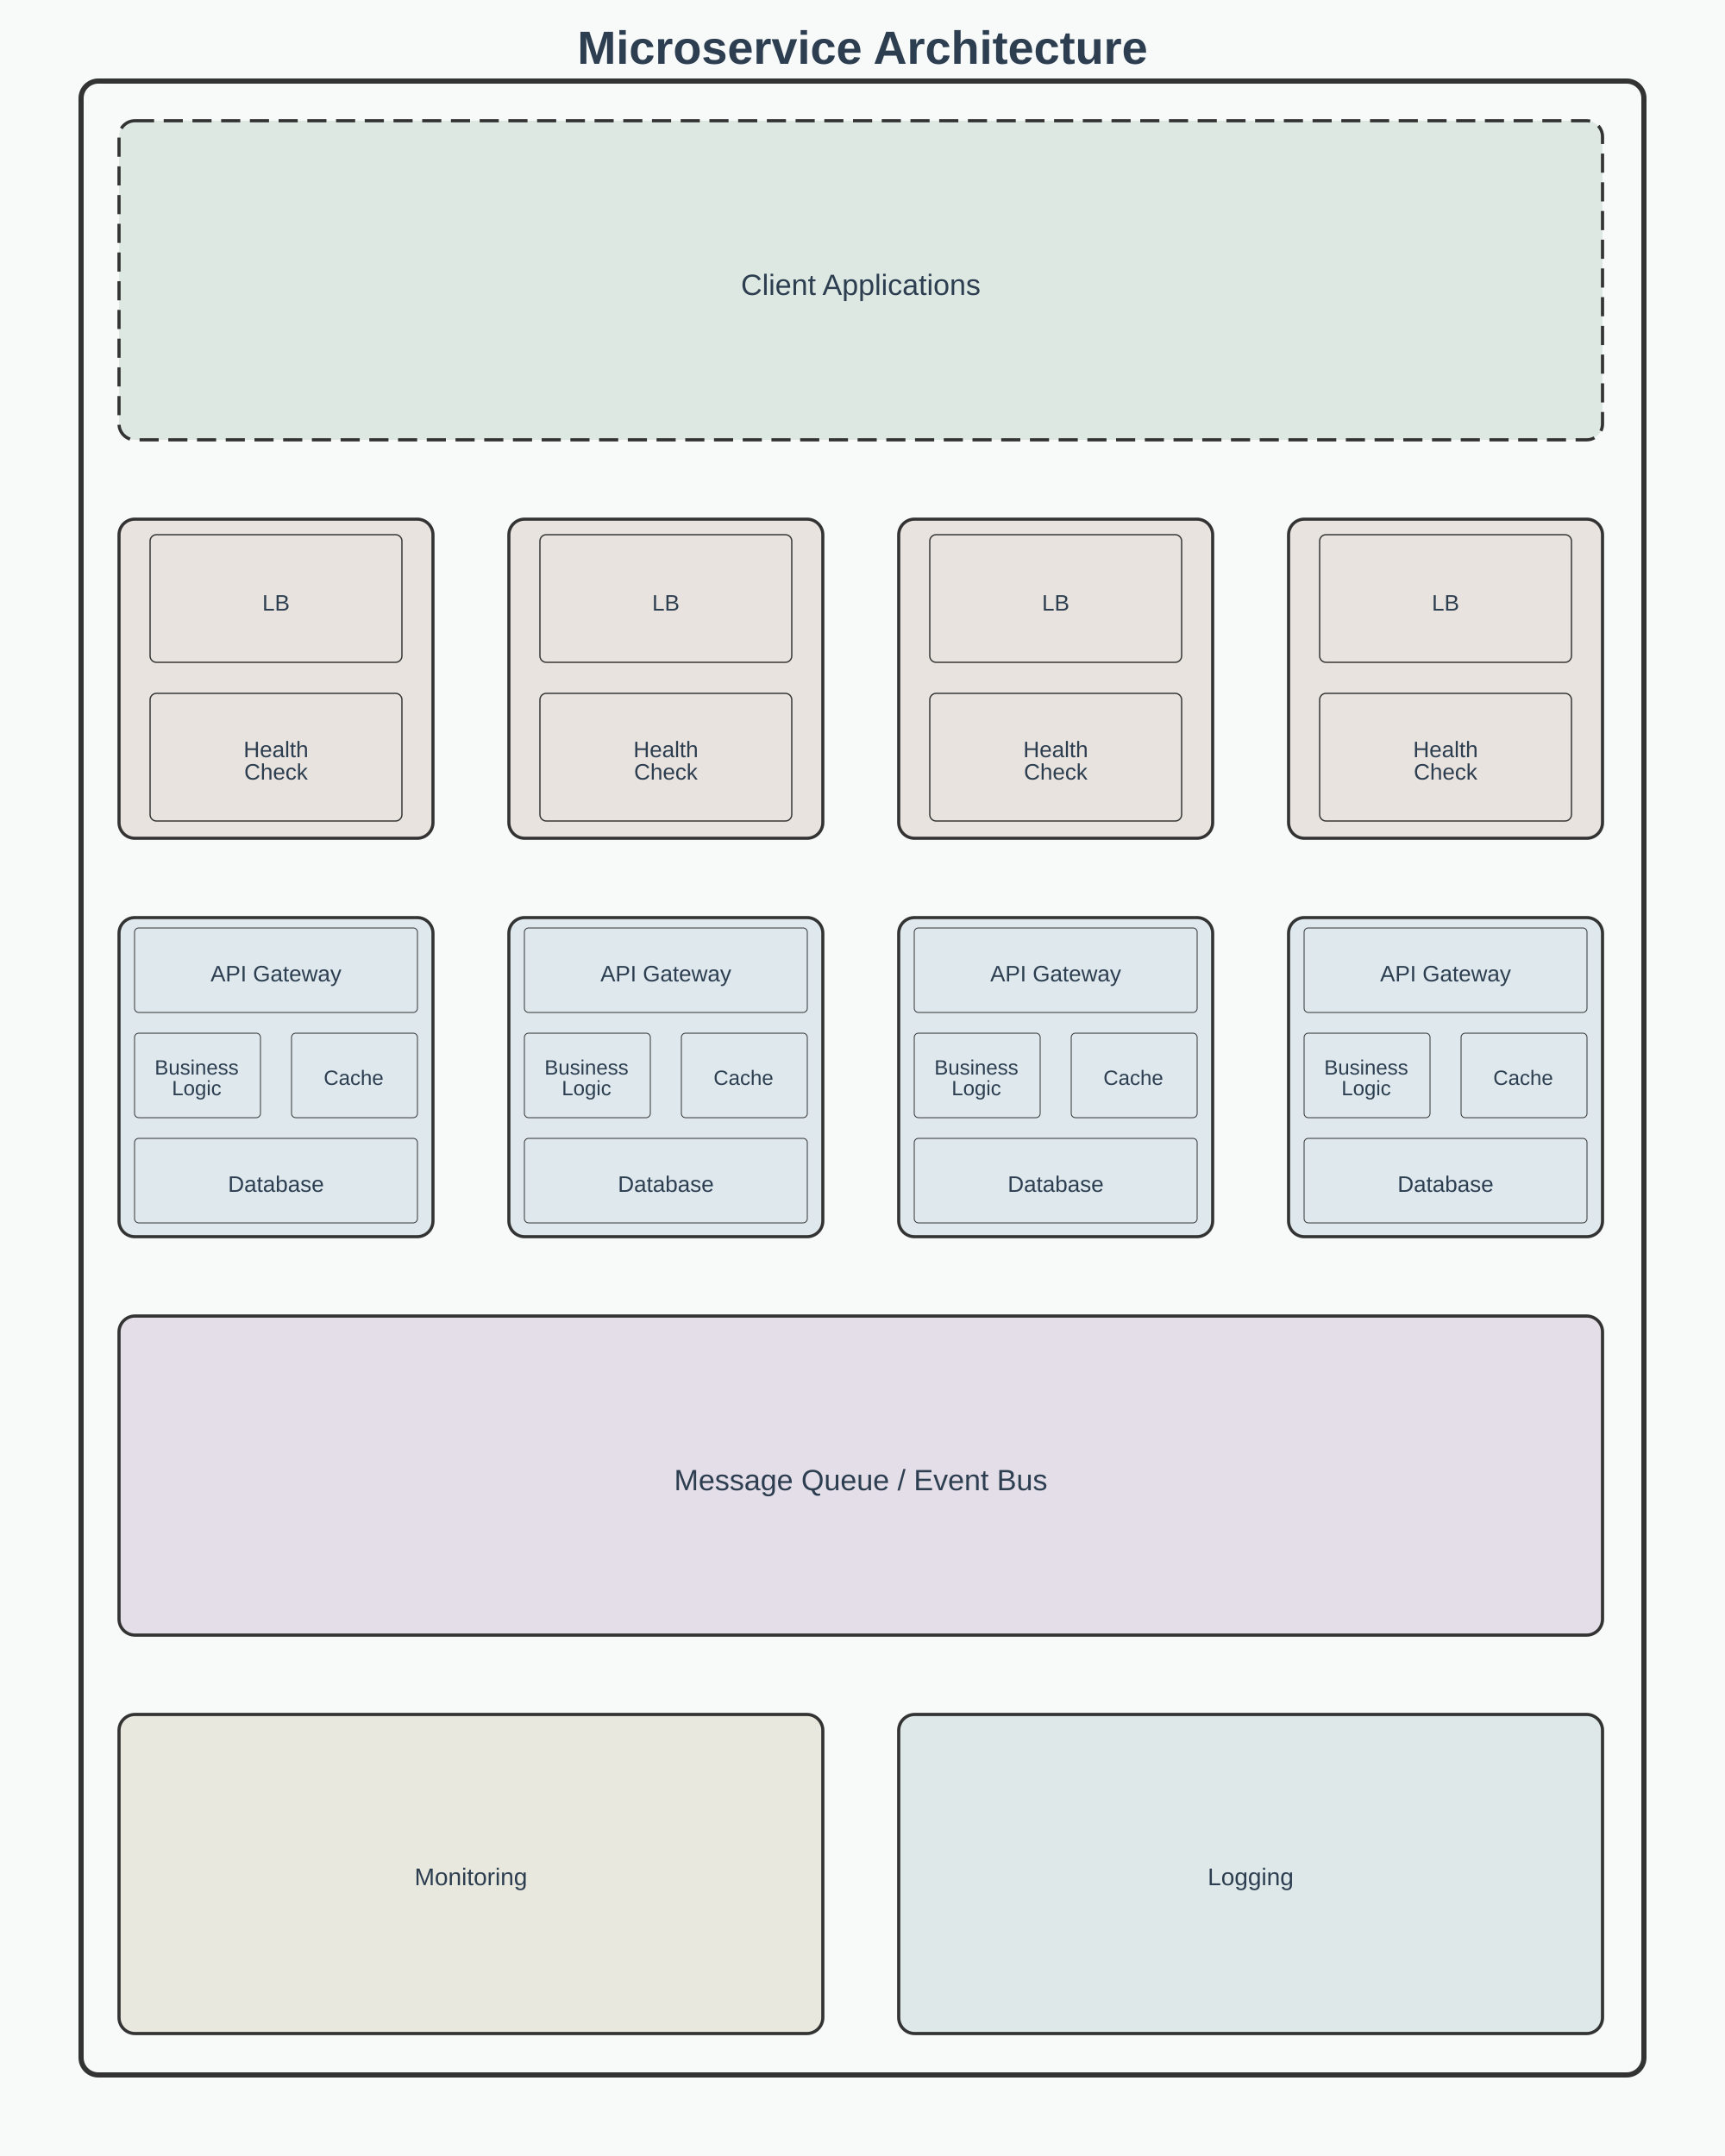
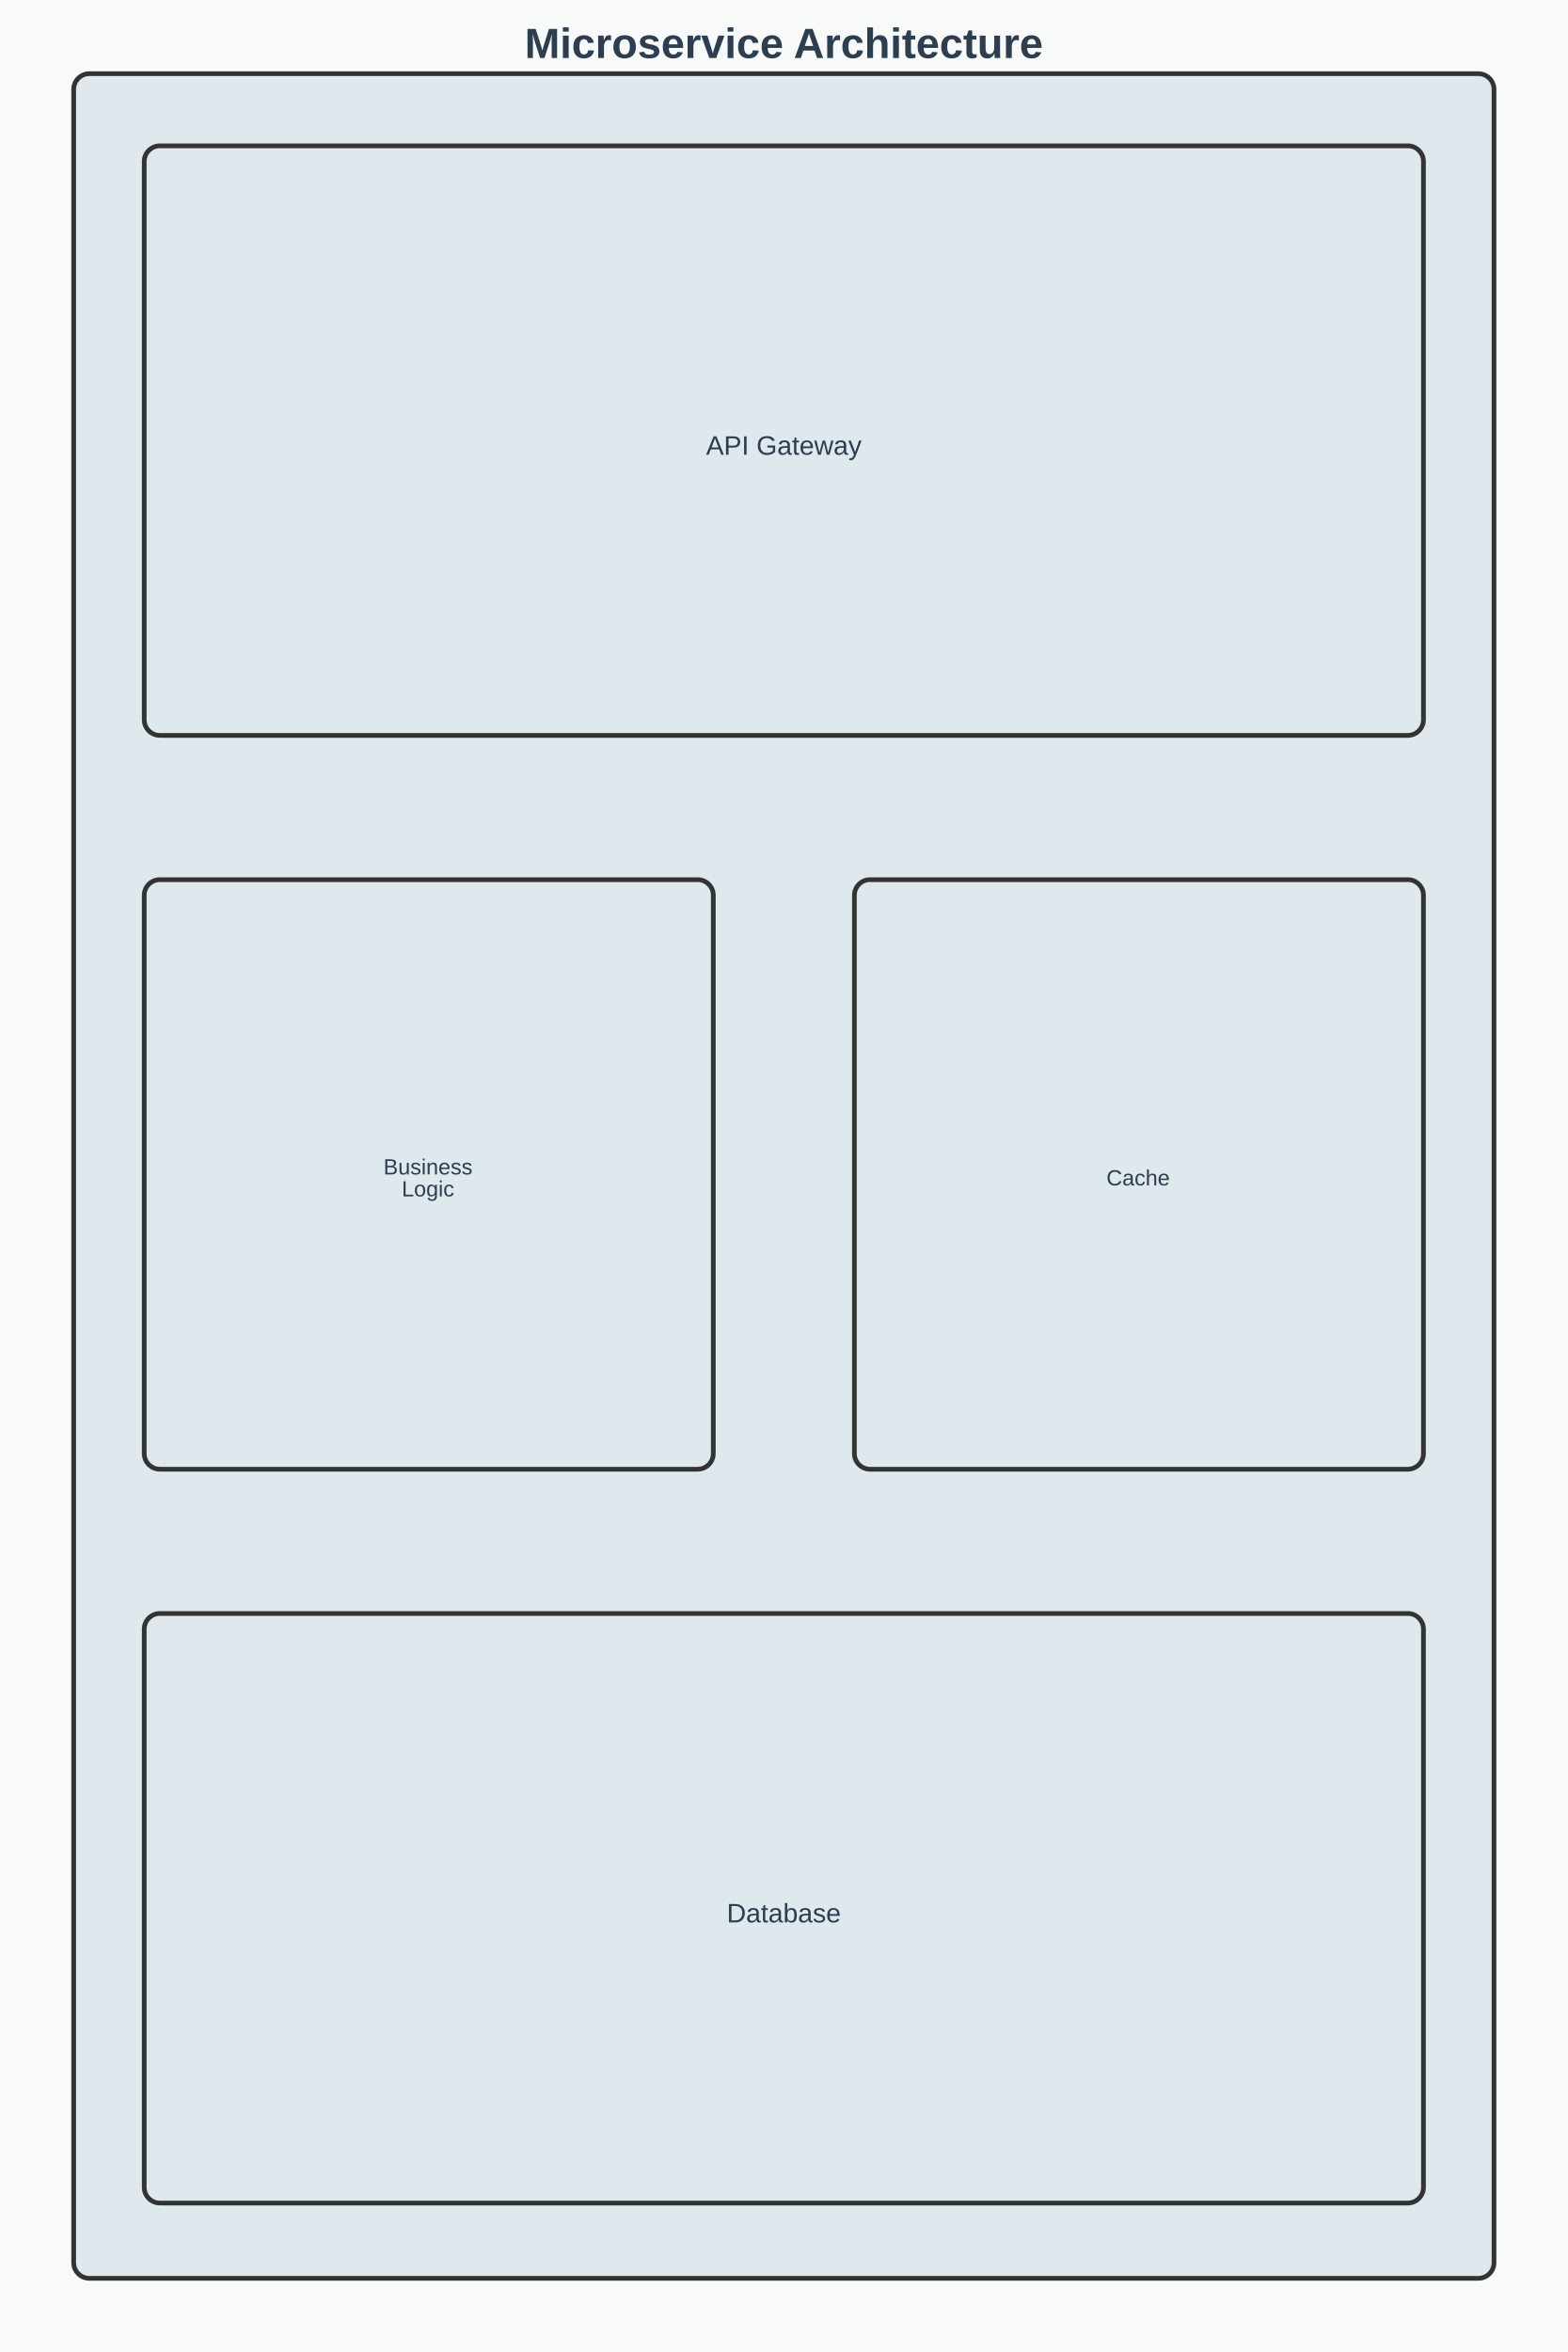
- <svg xmlns="http://www.w3.org/2000/svg" height="1250" viewBox="0 0 1000 1250" width="1000">
+ <svg xmlns="http://www.w3.org/2000/svg" height="1500" viewBox="0 0 1000 1500" width="1000">
  <rect fill="#F8F9F9" height="100%" width="100%" />
-   <rect fill="transparent" height="1156" rx="10" ry="10" stroke="#333" stroke-width="3" width="906" x="47" y="47" />
-   <rect fill="#DEE8E3" height="185" rx="9.25" ry="9.25" stroke="#333" stroke-dasharray="11.1,5.55" stroke-width="1.85" width="860" x="69" y="70" />
-   <rect fill="#E8E3DE" height="185" rx="9.1" ry="9.1" stroke="#333" stroke-width="1.82" width="182" x="69" y="301" />
-   <rect fill="transparent" height="74" rx="3.7" ry="3.7" stroke="#333" stroke-width="0.74" width="146" x="87" y="310" />
-   <rect fill="transparent" height="74" rx="3.7" ry="3.7" stroke="#333" stroke-width="0.74" width="146" x="87" y="402" />
-   <rect fill="#E8E3DE" height="185" rx="9.1" ry="9.1" stroke="#333" stroke-width="1.82" width="182" x="295" y="301" />
-   <rect fill="transparent" height="74" rx="3.7" ry="3.7" stroke="#333" stroke-width="0.74" width="146" x="313" y="310" />
-   <rect fill="transparent" height="74" rx="3.7" ry="3.7" stroke="#333" stroke-width="0.74" width="146" x="313" y="402" />
-   <rect fill="#E8E3DE" height="185" rx="9.1" ry="9.1" stroke="#333" stroke-width="1.82" width="182" x="521" y="301" />
-   <rect fill="transparent" height="74" rx="3.7" ry="3.7" stroke="#333" stroke-width="0.74" width="146" x="539" y="310" />
-   <rect fill="transparent" height="74" rx="3.7" ry="3.7" stroke="#333" stroke-width="0.74" width="146" x="539" y="402" />
-   <rect fill="#E8E3DE" height="185" rx="9.1" ry="9.1" stroke="#333" stroke-width="1.82" width="182" x="747" y="301" />
-   <rect fill="transparent" height="74" rx="3.7" ry="3.7" stroke="#333" stroke-width="0.74" width="146" x="765" y="310" />
-   <rect fill="transparent" height="74" rx="3.7" ry="3.7" stroke="#333" stroke-width="0.74" width="146" x="765" y="402" />
-   <rect fill="#DEE8ED" height="185" rx="9.1" ry="9.1" stroke="#333" stroke-width="1.82" width="182" x="69" y="532" />
-   <rect fill="transparent" height="49" rx="2.45" ry="2.45" stroke="#333" stroke-width="0.5" width="164" x="78" y="538" />
-   <rect fill="transparent" height="49" rx="2.45" ry="2.45" stroke="#333" stroke-width="0.5" width="73" x="78" y="599" />
-   <rect fill="transparent" height="49" rx="2.45" ry="2.45" stroke="#333" stroke-width="0.5" width="73" x="169" y="599" />
-   <rect fill="transparent" height="49" rx="2.45" ry="2.45" stroke="#333" stroke-width="0.5" width="164" x="78" y="660" />
-   <rect fill="#DEE8ED" height="185" rx="9.1" ry="9.1" stroke="#333" stroke-width="1.82" width="182" x="295" y="532" />
-   <rect fill="transparent" height="49" rx="2.45" ry="2.45" stroke="#333" stroke-width="0.5" width="164" x="304" y="538" />
-   <rect fill="transparent" height="49" rx="2.45" ry="2.45" stroke="#333" stroke-width="0.5" width="73" x="304" y="599" />
-   <rect fill="transparent" height="49" rx="2.45" ry="2.45" stroke="#333" stroke-width="0.5" width="73" x="395" y="599" />
-   <rect fill="transparent" height="49" rx="2.45" ry="2.45" stroke="#333" stroke-width="0.5" width="164" x="304" y="660" />
-   <rect fill="#DEE8ED" height="185" rx="9.1" ry="9.1" stroke="#333" stroke-width="1.82" width="182" x="521" y="532" />
-   <rect fill="transparent" height="49" rx="2.45" ry="2.45" stroke="#333" stroke-width="0.5" width="164" x="530" y="538" />
-   <rect fill="transparent" height="49" rx="2.45" ry="2.45" stroke="#333" stroke-width="0.5" width="73" x="530" y="599" />
-   <rect fill="transparent" height="49" rx="2.45" ry="2.45" stroke="#333" stroke-width="0.5" width="73" x="621" y="599" />
-   <rect fill="transparent" height="49" rx="2.45" ry="2.45" stroke="#333" stroke-width="0.5" width="164" x="530" y="660" />
-   <rect fill="#DEE8ED" height="185" rx="9.1" ry="9.1" stroke="#333" stroke-width="1.82" width="182" x="747" y="532" />
-   <rect fill="transparent" height="49" rx="2.45" ry="2.45" stroke="#333" stroke-width="0.5" width="164" x="756" y="538" />
-   <rect fill="transparent" height="49" rx="2.45" ry="2.45" stroke="#333" stroke-width="0.5" width="73" x="756" y="599" />
-   <rect fill="transparent" height="49" rx="2.45" ry="2.45" stroke="#333" stroke-width="0.5" width="73" x="847" y="599" />
-   <rect fill="transparent" height="49" rx="2.45" ry="2.45" stroke="#333" stroke-width="0.5" width="164" x="756" y="660" />
-   <rect fill="#E3DEE8" height="185" rx="9.25" ry="9.25" stroke="#333" stroke-width="1.85" width="860" x="69" y="763" />
-   <rect fill="#E8E8DE" height="185" rx="9.25" ry="9.25" stroke="#333" stroke-width="1.85" width="408" x="69" y="994" />
-   <rect fill="#DEE8E8" height="185" rx="9.25" ry="9.25" stroke="#333" stroke-width="1.85" width="408" x="521" y="994" />
-   <text dominant-baseline="auto" fill="#2C3E50" font-family="Arial, sans-serif" font-size="17" text-anchor="middle" x="499" y="171">
- Client Applications
- </text>
-   <text dominant-baseline="auto" fill="#2C3E50" font-family="Arial, sans-serif" font-size="13" text-anchor="middle" x="160" y="354">
- LB
- </text>
-   <text dominant-baseline="auto" fill="#2C3E50" font-family="Arial, sans-serif" font-size="13" text-anchor="middle" x="160" y="439">
- Health
- </text>
-   <text dominant-baseline="auto" fill="#2C3E50" font-family="Arial, sans-serif" font-size="13" text-anchor="middle" x="160" y="452">
- Check
- </text>
-   <text dominant-baseline="auto" fill="#2C3E50" font-family="Arial, sans-serif" font-size="13" text-anchor="middle" x="386" y="354">
- LB
- </text>
-   <text dominant-baseline="auto" fill="#2C3E50" font-family="Arial, sans-serif" font-size="13" text-anchor="middle" x="386" y="439">
- Health
- </text>
-   <text dominant-baseline="auto" fill="#2C3E50" font-family="Arial, sans-serif" font-size="13" text-anchor="middle" x="386" y="452">
- Check
- </text>
-   <text dominant-baseline="auto" fill="#2C3E50" font-family="Arial, sans-serif" font-size="13" text-anchor="middle" x="612" y="354">
- LB
- </text>
-   <text dominant-baseline="auto" fill="#2C3E50" font-family="Arial, sans-serif" font-size="13" text-anchor="middle" x="612" y="439">
- Health
- </text>
-   <text dominant-baseline="auto" fill="#2C3E50" font-family="Arial, sans-serif" font-size="13" text-anchor="middle" x="612" y="452">
- Check
- </text>
-   <text dominant-baseline="auto" fill="#2C3E50" font-family="Arial, sans-serif" font-size="13" text-anchor="middle" x="838" y="354">
- LB
- </text>
-   <text dominant-baseline="auto" fill="#2C3E50" font-family="Arial, sans-serif" font-size="13" text-anchor="middle" x="838" y="439">
- Health
- </text>
-   <text dominant-baseline="auto" fill="#2C3E50" font-family="Arial, sans-serif" font-size="13" text-anchor="middle" x="838" y="452">
- Check
- </text>
-   <text dominant-baseline="auto" fill="#2C3E50" font-family="Arial, sans-serif" font-size="13" text-anchor="middle" x="160" y="569">
+   <rect fill="#DEE8ED" height="1406" rx="10" ry="10" stroke="#333" stroke-width="3" width="906" x="47" y="47" />
+   <rect fill="transparent" height="376" rx="10" ry="10" stroke="#333" stroke-width="3" width="816" x="92" y="93" />
+   <rect fill="transparent" height="376" rx="10" ry="10" stroke="#333" stroke-width="3" width="363" x="92" y="561" />
+   <rect fill="transparent" height="376" rx="10" ry="10" stroke="#333" stroke-width="3" width="363" x="545" y="561" />
+   <rect fill="transparent" height="376" rx="10" ry="10" stroke="#333" stroke-width="3" width="816" x="92" y="1029" />
+   <text dominant-baseline="auto" fill="#2C3E50" font-family="Arial, sans-serif" font-size="17" text-anchor="middle" x="500" y="290">
API Gateway
</text>
-   <text dominant-baseline="auto" fill="#2C3E50" font-family="Arial, sans-serif" font-size="12" text-anchor="middle" x="114" y="623">
+   <text dominant-baseline="auto" fill="#2C3E50" font-family="Arial, sans-serif" font-size="14" text-anchor="middle" x="273" y="749">
Business
</text>
-   <text dominant-baseline="auto" fill="#2C3E50" font-family="Arial, sans-serif" font-size="12" text-anchor="middle" x="114" y="635">
+   <text dominant-baseline="auto" fill="#2C3E50" font-family="Arial, sans-serif" font-size="14" text-anchor="middle" x="273" y="763">
Logic
</text>
-   <text dominant-baseline="auto" fill="#2C3E50" font-family="Arial, sans-serif" font-size="12" text-anchor="middle" x="205" y="629">
+   <text dominant-baseline="auto" fill="#2C3E50" font-family="Arial, sans-serif" font-size="14" text-anchor="middle" x="726" y="756">
Cache
</text>
-   <text dominant-baseline="auto" fill="#2C3E50" font-family="Arial, sans-serif" font-size="13" text-anchor="middle" x="160" y="691">
+   <text dominant-baseline="auto" fill="#2C3E50" font-family="Arial, sans-serif" font-size="17" text-anchor="middle" x="500" y="1226">
Database
- </text>
-   <text dominant-baseline="auto" fill="#2C3E50" font-family="Arial, sans-serif" font-size="13" text-anchor="middle" x="386" y="569">
- API Gateway
- </text>
-   <text dominant-baseline="auto" fill="#2C3E50" font-family="Arial, sans-serif" font-size="12" text-anchor="middle" x="340" y="623">
- Business
- </text>
-   <text dominant-baseline="auto" fill="#2C3E50" font-family="Arial, sans-serif" font-size="12" text-anchor="middle" x="340" y="635">
- Logic
- </text>
-   <text dominant-baseline="auto" fill="#2C3E50" font-family="Arial, sans-serif" font-size="12" text-anchor="middle" x="431" y="629">
- Cache
- </text>
-   <text dominant-baseline="auto" fill="#2C3E50" font-family="Arial, sans-serif" font-size="13" text-anchor="middle" x="386" y="691">
- Database
- </text>
-   <text dominant-baseline="auto" fill="#2C3E50" font-family="Arial, sans-serif" font-size="13" text-anchor="middle" x="612" y="569">
- API Gateway
- </text>
-   <text dominant-baseline="auto" fill="#2C3E50" font-family="Arial, sans-serif" font-size="12" text-anchor="middle" x="566" y="623">
- Business
- </text>
-   <text dominant-baseline="auto" fill="#2C3E50" font-family="Arial, sans-serif" font-size="12" text-anchor="middle" x="566" y="635">
- Logic
- </text>
-   <text dominant-baseline="auto" fill="#2C3E50" font-family="Arial, sans-serif" font-size="12" text-anchor="middle" x="657" y="629">
- Cache
- </text>
-   <text dominant-baseline="auto" fill="#2C3E50" font-family="Arial, sans-serif" font-size="13" text-anchor="middle" x="612" y="691">
- Database
- </text>
-   <text dominant-baseline="auto" fill="#2C3E50" font-family="Arial, sans-serif" font-size="13" text-anchor="middle" x="838" y="569">
- API Gateway
- </text>
-   <text dominant-baseline="auto" fill="#2C3E50" font-family="Arial, sans-serif" font-size="12" text-anchor="middle" x="792" y="623">
- Business
- </text>
-   <text dominant-baseline="auto" fill="#2C3E50" font-family="Arial, sans-serif" font-size="12" text-anchor="middle" x="792" y="635">
- Logic
- </text>
-   <text dominant-baseline="auto" fill="#2C3E50" font-family="Arial, sans-serif" font-size="12" text-anchor="middle" x="883" y="629">
- Cache
- </text>
-   <text dominant-baseline="auto" fill="#2C3E50" font-family="Arial, sans-serif" font-size="13" text-anchor="middle" x="838" y="691">
- Database
- </text>
-   <text dominant-baseline="auto" fill="#2C3E50" font-family="Arial, sans-serif" font-size="17" text-anchor="middle" x="499" y="864">
- Message Queue / Event Bus
- </text>
-   <text dominant-baseline="auto" fill="#2C3E50" font-family="Arial, sans-serif" font-size="14" text-anchor="middle" x="273" y="1093">
- Monitoring
- </text>
-   <text dominant-baseline="auto" fill="#2C3E50" font-family="Arial, sans-serif" font-size="14" text-anchor="middle" x="725" y="1093">
- Logging
</text>
  <text fill="#2C3E50" font-family="Arial, sans-serif" font-size="27" font-weight="bold" text-anchor="middle" x="500" y="37">
Microservice Architecture
</text>
</svg>
